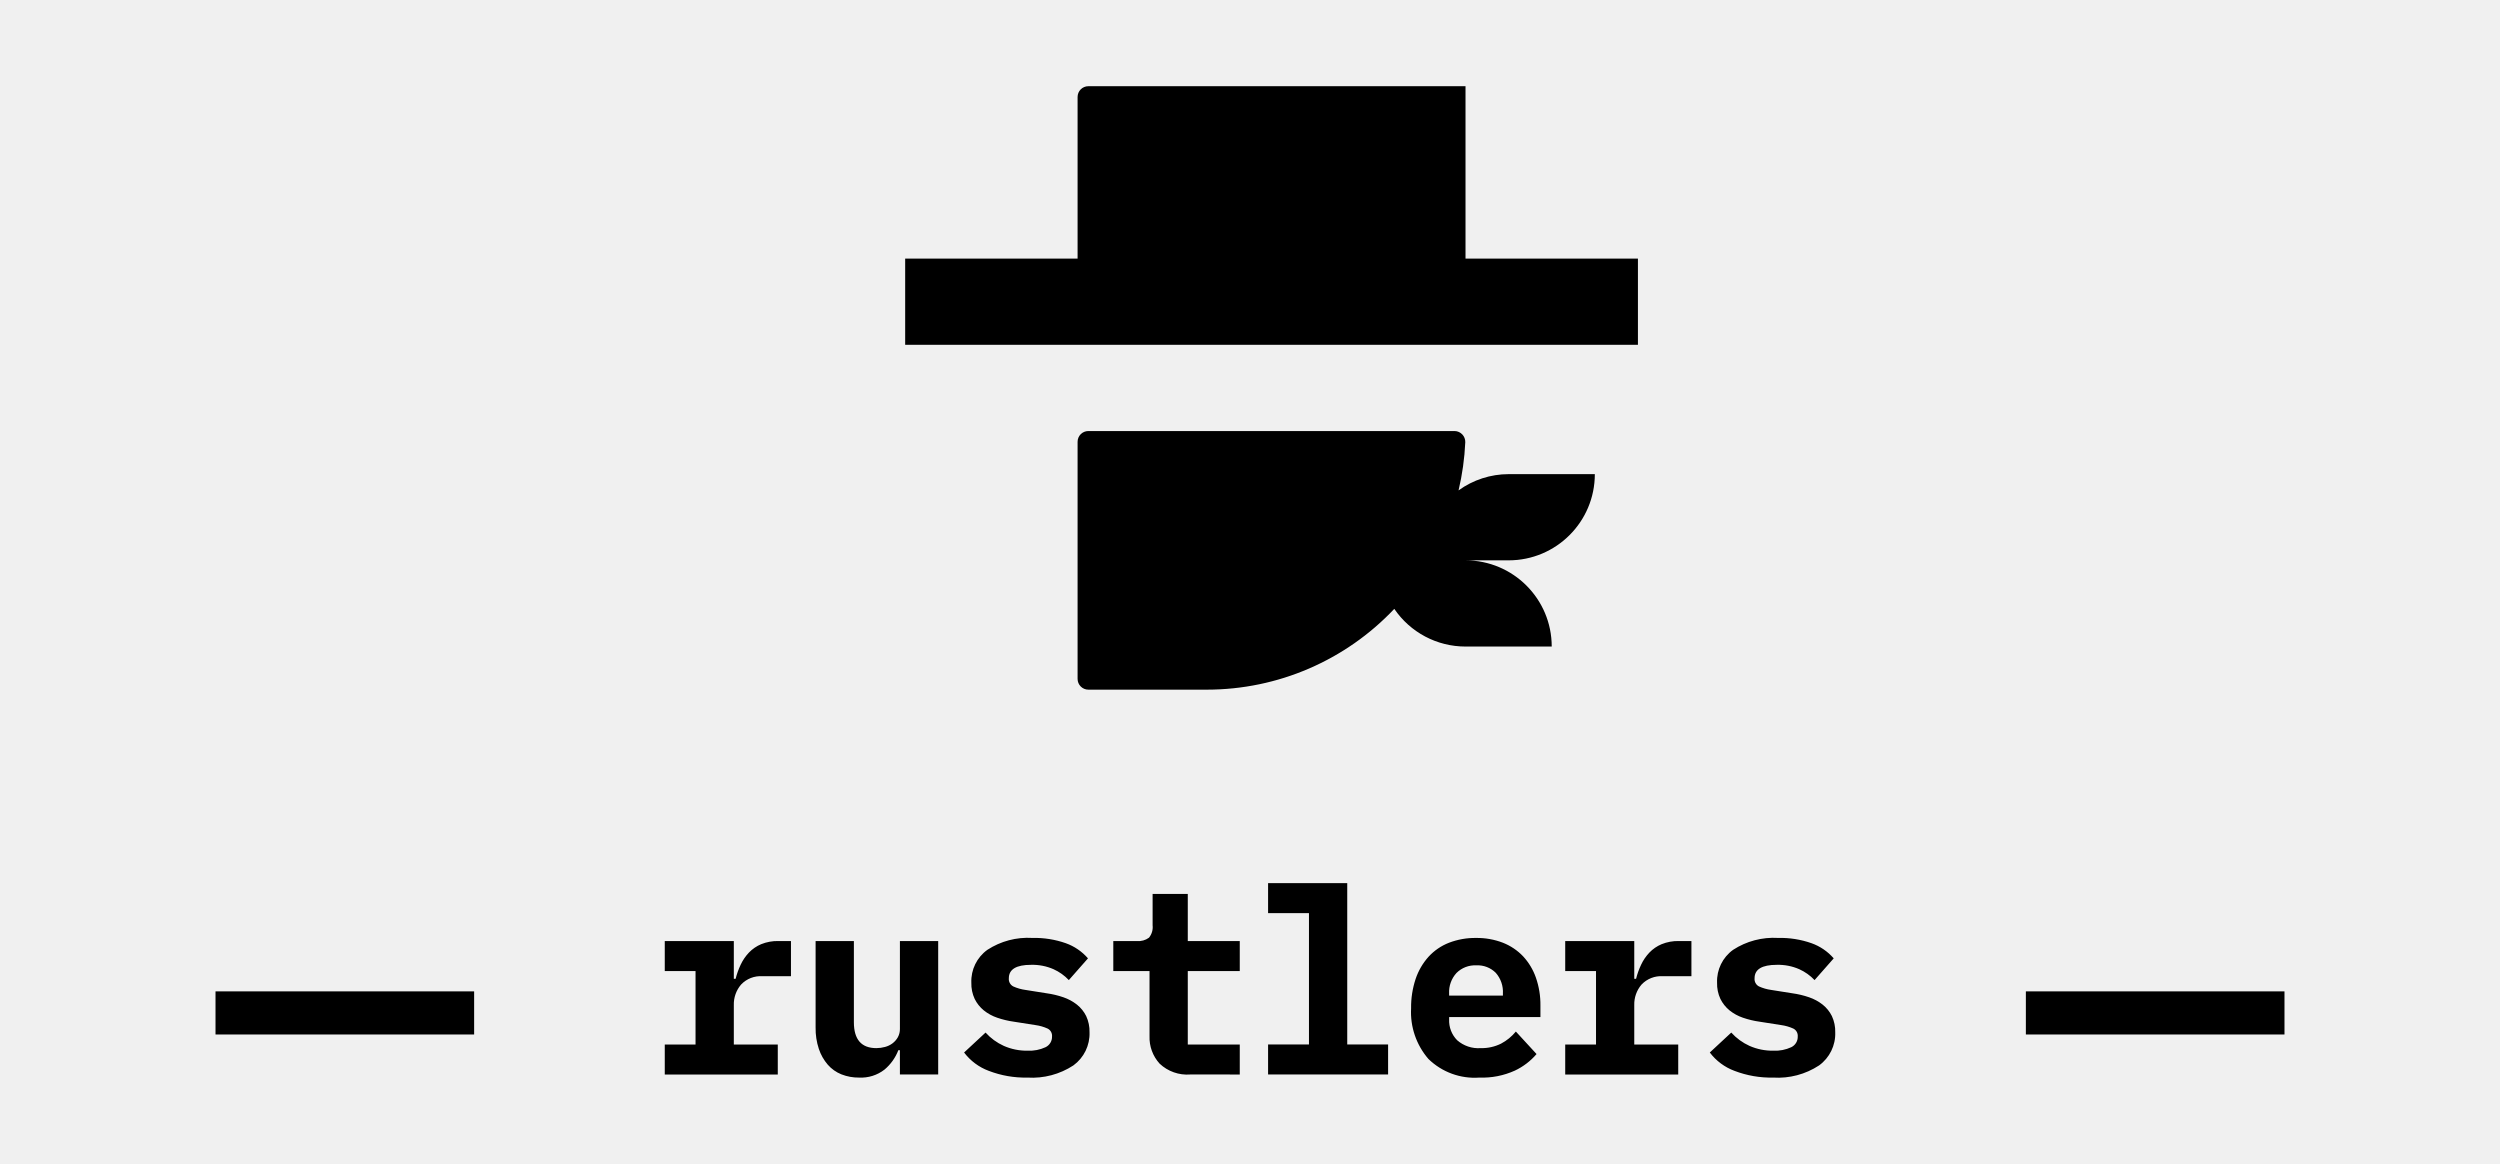
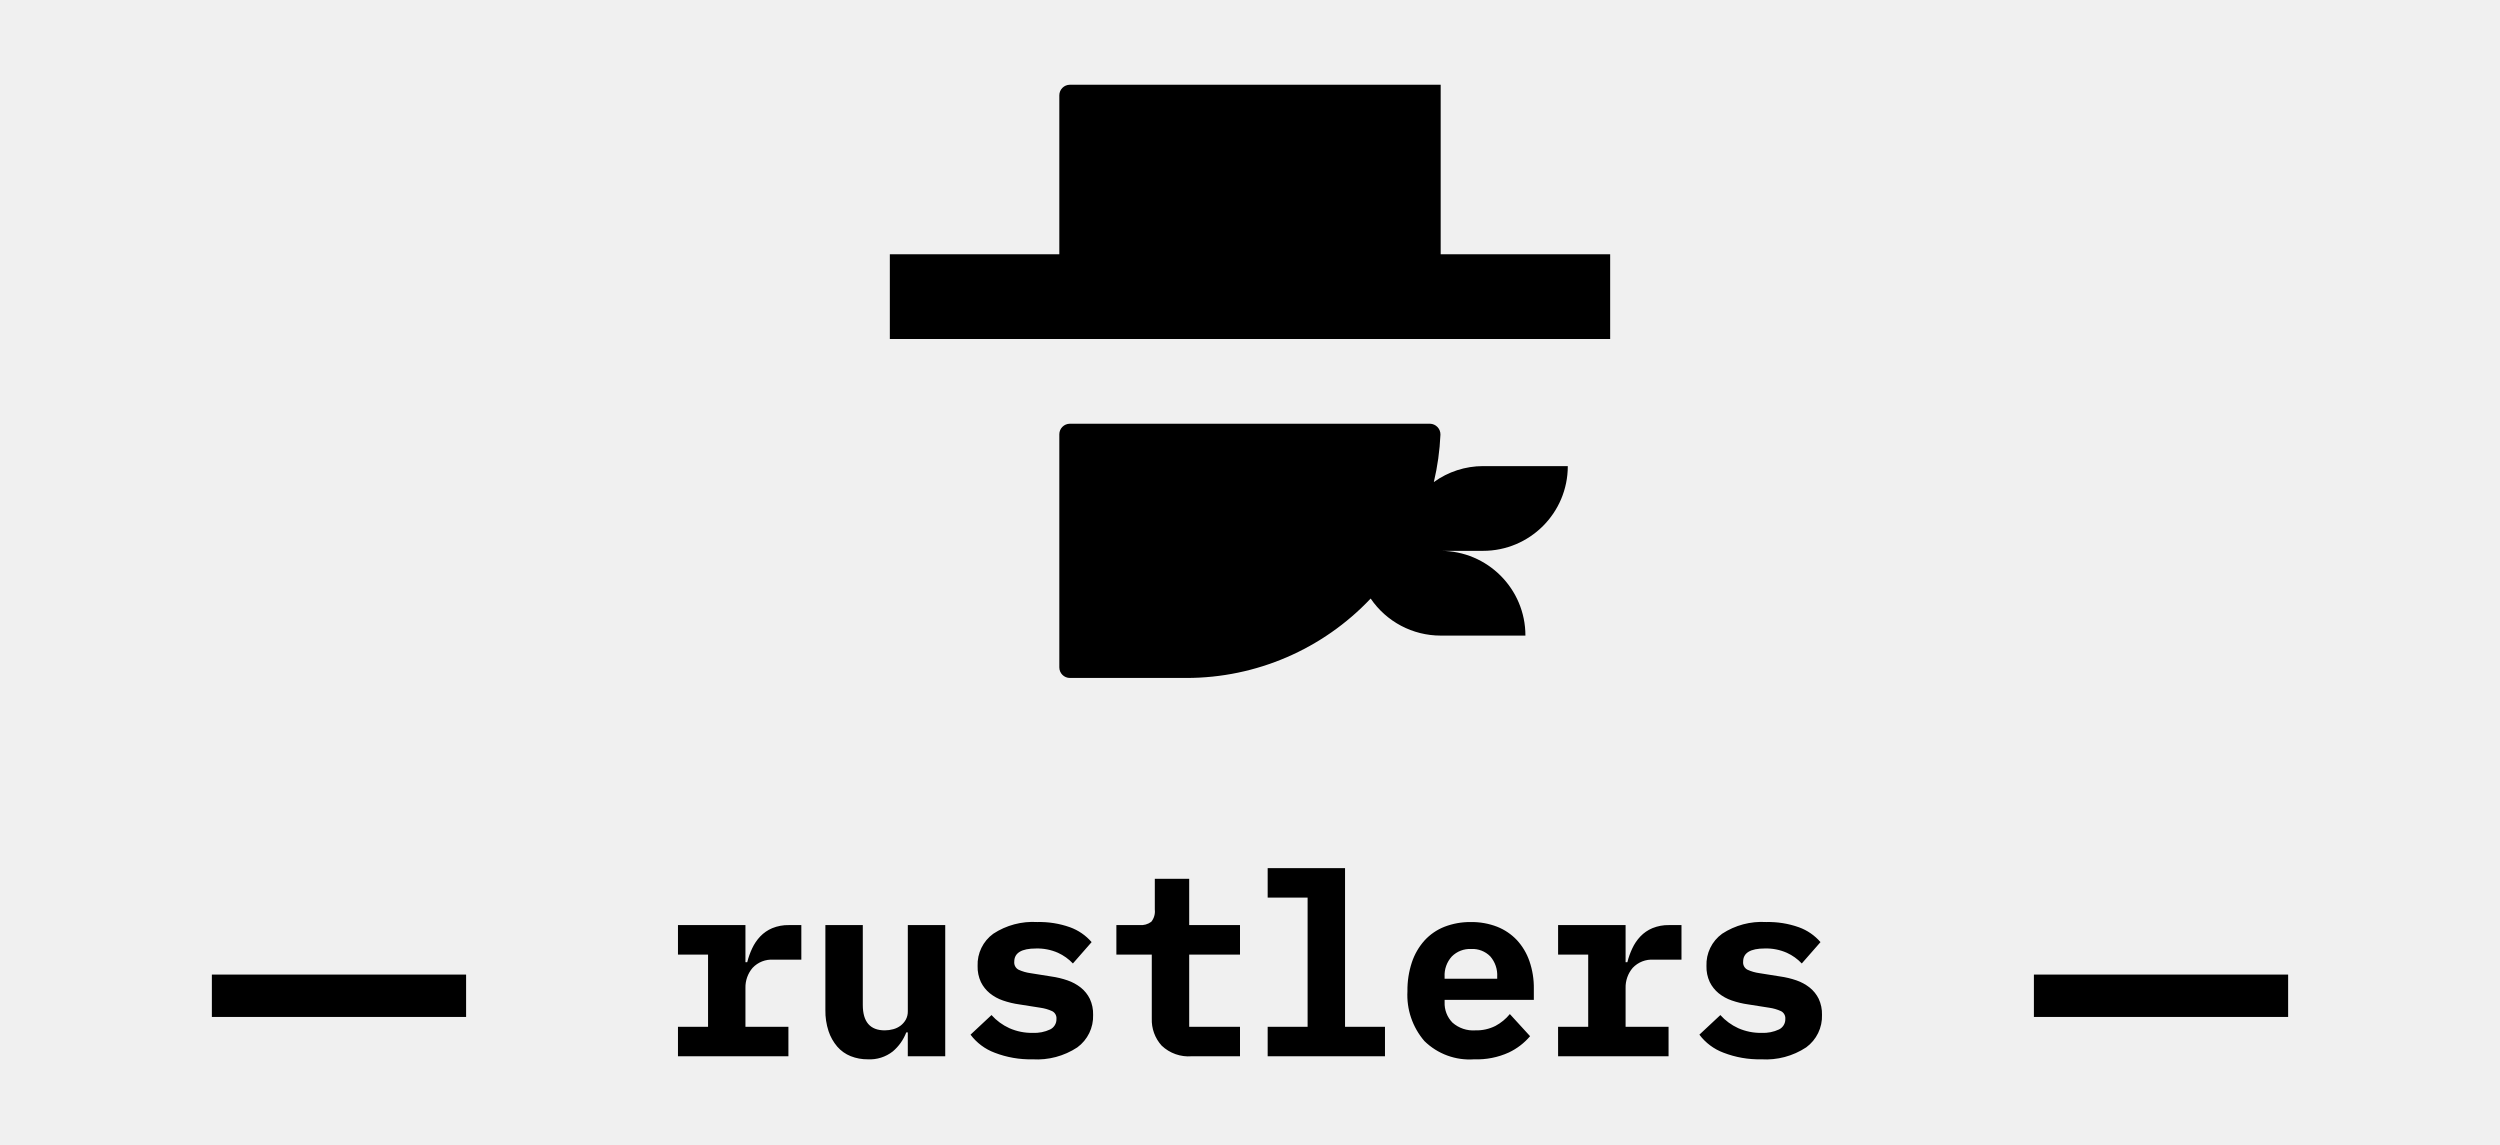
- <svg xmlns="http://www.w3.org/2000/svg" viewBox="0 0 116 54">
+ <svg xmlns="http://www.w3.org/2000/svg" viewBox="0 0 118 54">
  <style>
        .a { fill: #000000; }
        @media (prefers-color-scheme: dark) {
            .a { fill: #ffffff; }
        }
    </style>
-   <path class="a" d="M70,26H68a4,4,0,0,1,4,4H68a3.994,3.994,0,0,1-3.305-1.749A11.96,11.96,0,0,1,56,32H50.5a.5.5,0,0,1-.5-.5v-11a.5.5,0,0,1,.5-.5H67.483l.014 0a.505.505,0,0,1,.492.518,12.039,12.039,0,0,1-.312,2.236A3.97,3.97,0,0,1,70,22h4A4,4,0,0,1,70,26Zm6-10H42V12h8V4.5a.5.5,0,0,1,.5-.5H68v8h8Z" />
-   <path class="a" d="M10,46H22v2H10Zm84,0h12v2H94Z" />
-   <path class="a" d="M30.845,48.465h1.428v-3.408H30.845V43.664h3.204v1.752h.084a3.551,3.551,0,0,1,.234-.653,2.131,2.131,0,0,1,.384-.564,1.699,1.699,0,0,1,.57-.39,2.007,2.007,0,0,1,.792-.145h.588v1.633H35.381a1.244,1.244,0,0,0-.996.388,1.405,1.405,0,0,0-.336.951v1.829h2.04v1.392H30.845Zm10.91.264h-.072a2.204,2.204,0,0,1-.642.9A1.772,1.772,0,0,1,39.86,50a2.168,2.168,0,0,1-.816-.149,1.658,1.658,0,0,1-.636-.45,2.18,2.18,0,0,1-.414-.732,3.02,3.02,0,0,1-.15-.995V43.664h1.776v3.769q0,1.2,1.044,1.2a1.519,1.519,0,0,0,.402-.055,1.006,1.006,0,0,0,.348-.168.923.923,0,0,0,.246-.281.787.787,0,0,0,.096-.396V43.664h1.776v6.192H41.756ZM47.674,50a4.716,4.716,0,0,1-1.794-.312,2.543,2.543,0,0,1-1.146-.852l.996-.925a2.566,2.566,0,0,0,.846.618,2.636,2.636,0,0,0,1.11.223,1.766,1.766,0,0,0,.828-.162.532.532,0,0,0,.3-.498.373.373,0,0,0-.204-.366,2.034,2.034,0,0,0-.564-.162l-.996-.156a4.124,4.124,0,0,1-.78-.186,2.042,2.042,0,0,1-.624-.342,1.598,1.598,0,0,1-.42-.528,1.676,1.676,0,0,1-.156-.756,1.793,1.793,0,0,1,.744-1.524,3.446,3.446,0,0,1,2.088-.552,4.354,4.354,0,0,1,1.554.246,2.454,2.454,0,0,1,1.026.702l-.888,1.008a2.26,2.26,0,0,0-.708-.504,2.435,2.435,0,0,0-1.044-.204q-1.032,0-1.032.624a.384.384,0,0,0,.204.378,2.029,2.029,0,0,0,.564.162l.984.156a4.124,4.124,0,0,1,.78.186,2.13,2.13,0,0,1,.63.342,1.573,1.573,0,0,1,.426.528,1.676,1.676,0,0,1,.156.756,1.82,1.82,0,0,1-.75,1.536A3.491,3.491,0,0,1,47.674,50Zm7.56-.144a1.859,1.859,0,0,1-1.428-.503,1.804,1.804,0,0,1-.468-1.28v-3.017H51.657V43.664h1.092a.823.823,0,0,0,.564-.155.775.775,0,0,0,.168-.576V41.48h1.632v2.184h2.412v1.393h-2.412v3.408h2.412v1.392Zm3.605-1.392H60.736V42.368H58.839v-1.392H62.512v7.488h1.896v1.392H58.839ZM68.643,50a3.069,3.069,0,0,1-2.363-.863,3.317,3.317,0,0,1-.805-2.353,4.146,4.146,0,0,1,.21-1.361,2.938,2.938,0,0,1,.601-1.032,2.54,2.54,0,0,1,.948-.648,3.375,3.375,0,0,1,1.254-.222,3.333,3.333,0,0,1,1.248.222,2.612,2.612,0,0,1,.936.63,2.824,2.824,0,0,1,.594.99,3.804,3.804,0,0,1,.21,1.302v.528H67.24v.108a1.295,1.295,0,0,0,.372.966,1.492,1.492,0,0,0,1.092.366,2.005,2.005,0,0,0,.948-.21,2.258,2.258,0,0,0,.684-.559l.96,1.044a3.014,3.014,0,0,1-1.008.769A3.672,3.672,0,0,1,68.643,50Zm-.144-5.208a1.216,1.216,0,0,0-.918.354,1.313,1.313,0,0,0-.342.954v.096h2.496v-.096a1.34,1.34,0,0,0-.33-.96A1.19,1.19,0,0,0,68.499,44.792Zm4.127,3.673h1.429v-3.408H72.626V43.664h3.204v1.752h.084a3.481,3.481,0,0,1,.234-.653,2.12,2.12,0,0,1,.384-.564,1.691,1.691,0,0,1,.57-.39,2.001,2.001,0,0,1,.792-.145h.588v1.633H77.162a1.247,1.247,0,0,0-.996.388,1.407,1.407,0,0,0-.336.951v1.829h2.04v1.392H72.626ZM82.275,50a4.714,4.714,0,0,1-1.794-.312,2.539,2.539,0,0,1-1.146-.852l.996-.925a2.574,2.574,0,0,0,.846.618,2.64,2.64,0,0,0,1.11.223,1.768,1.768,0,0,0,.828-.162.531.531,0,0,0,.3-.498.374.374,0,0,0-.204-.366,2.035,2.035,0,0,0-.563-.162l-.996-.156a4.129,4.129,0,0,1-.78-.186,2.042,2.042,0,0,1-.624-.342,1.598,1.598,0,0,1-.42-.528,1.669,1.669,0,0,1-.156-.756,1.793,1.793,0,0,1,.744-1.524,3.447,3.447,0,0,1,2.088-.552,4.348,4.348,0,0,1,1.554.246,2.449,2.449,0,0,1,1.026.702l-.888,1.008a2.254,2.254,0,0,0-.708-.504,2.436,2.436,0,0,0-1.044-.204q-1.033,0-1.032.624a.383.383,0,0,0,.204.378,2.035,2.035,0,0,0,.563.162l.984.156a4.129,4.129,0,0,1,.78.186,2.134,2.134,0,0,1,.63.342,1.578,1.578,0,0,1,.426.528,1.682,1.682,0,0,1,.156.756,1.819,1.819,0,0,1-.75,1.536A3.488,3.488,0,0,1,82.275,50Z" />
+   <path class="a" d="M70,26H68a4,4,0,0,1,4,4H68a3.994,3.994,0,0,1-3.305-1.749A11.96,11.96,0,0,1,56,32H50.5a.5.5,0,0,1-.5-.5v-11a.5.5,0,0,1,.5-.5H67.483l.014 0a.505.505,0,0,1,.492.518,12.04,12.04,0,0,1-.312,2.236A3.97,3.97,0,0,1,70,22h4A4,4,0,0,1,70,26Zm6-10H42V12h8V4.5a.5.5,0,0,1,.5-.5H68v8h8Z" />
+   <path class="a" d="M10,46H22v2H10Zm86,0h12v2H96Z" />
+   <path class="a" d="M32,48.465h1.42v-3.408H32V43.664h3.185v1.752h.084a3.565,3.565,0,0,1,.233-.653,2.132,2.132,0,0,1,.382-.564,1.689,1.689,0,0,1,.567-.39,1.985,1.985,0,0,1,.787-.145h.585v1.633H36.51a1.233,1.233,0,0,0-.99.388,1.41,1.41,0,0,0-.335.951v1.829h2.028v1.392H32Zm10.848.264H42.776a2.204,2.204,0,0,1-.638.9A1.755,1.755,0,0,1,40.963,50a2.145,2.145,0,0,1-.811-.149,1.649,1.649,0,0,1-.633-.45,2.183,2.183,0,0,1-.412-.732,3.036,3.036,0,0,1-.149-.995V43.664H40.724v3.769q0,1.2,1.038,1.2a1.503,1.503,0,0,0,.4-.055.998.998,0,0,0,.346-.168.921.921,0,0,0,.245-.281.791.791,0,0,0,.096-.396V43.664h1.766v6.192H42.848ZM48.732,50a4.665,4.665,0,0,1-1.784-.312,2.53,2.53,0,0,1-1.139-.852l.99-.925a2.552,2.552,0,0,0,.841.618,2.608,2.608,0,0,0,1.104.223,1.748,1.748,0,0,0,.823-.162.532.532,0,0,0,.298-.498.374.374,0,0,0-.203-.366,2.013,2.013,0,0,0-.561-.162l-.99-.156a4.081,4.081,0,0,1-.775-.186,2.027,2.027,0,0,1-.62-.342,1.597,1.597,0,0,1-.418-.528,1.684,1.684,0,0,1-.155-.756,1.796,1.796,0,0,1,.74-1.524,3.411,3.411,0,0,1,2.076-.552,4.307,4.307,0,0,1,1.545.246,2.439,2.439,0,0,1,1.02.702l-.883,1.008a2.247,2.247,0,0,0-.704-.504A2.409,2.409,0,0,0,48.899,44.769q-1.026,0-1.026.624a.384.384,0,0,0,.203.378,2.009,2.009,0,0,0,.561.162l.978.156a4.08,4.08,0,0,1,.775.186,2.114,2.114,0,0,1,.627.342,1.571,1.571,0,0,1,.423.528,1.684,1.684,0,0,1,.155.756,1.824,1.824,0,0,1-.746,1.536A3.456,3.456,0,0,1,48.732,50Zm7.517-.144a1.842,1.842,0,0,1-1.42-.503,1.81,1.81,0,0,1-.465-1.28v-3.017H52.693V43.664h1.086a.815.815,0,0,0,.561-.155.778.778,0,0,0,.167-.576V41.48h1.623v2.184h2.398v1.393H56.13v3.408h2.398v1.392Zm3.585-1.392H61.719V42.368H59.834v-1.392h3.652v7.488h1.885v1.392H59.834ZM69.581,50a3.042,3.042,0,0,1-2.35-.863,3.329,3.329,0,0,1-.8-2.353,4.168,4.168,0,0,1,.209-1.361,2.942,2.942,0,0,1,.597-1.032,2.525,2.525,0,0,1,.943-.648,3.339,3.339,0,0,1,1.247-.222,3.297,3.297,0,0,1,1.241.222,2.596,2.596,0,0,1,.93.63,2.827,2.827,0,0,1,.59.99,3.824,3.824,0,0,1,.209,1.302v.528H68.186v.108a1.299,1.299,0,0,0,.37.966,1.478,1.478,0,0,0,1.086.366,1.984,1.984,0,0,0,.943-.21,2.247,2.247,0,0,0,.68-.559l.955,1.044a2.999,2.999,0,0,1-1.002.769A3.633,3.633,0,0,1,69.581,50Zm-.143-5.208a1.205,1.205,0,0,0-.913.354,1.317,1.317,0,0,0-.34.954v.096H70.668v-.096a1.345,1.345,0,0,0-.328-.96A1.179,1.179,0,0,0,69.439,44.792Zm4.103,3.673H74.963v-3.408H73.542V43.664h3.186v1.752h.084a3.494,3.494,0,0,1,.233-.653,2.12,2.12,0,0,1,.382-.564,1.681,1.681,0,0,1,.567-.39,1.98,1.98,0,0,1,.787-.145h.585v1.633H78.052a1.236,1.236,0,0,0-.99.388,1.412,1.412,0,0,0-.334.951v1.829h2.028v1.392H73.542ZM83.135,50a4.663,4.663,0,0,1-1.784-.312,2.526,2.526,0,0,1-1.14-.852l.99-.925a2.56,2.56,0,0,0,.841.618,2.612,2.612,0,0,0,1.104.223,1.749,1.749,0,0,0,.823-.162.531.531,0,0,0,.298-.498.375.375,0,0,0-.203-.366,2.015,2.015,0,0,0-.56-.162l-.99-.156a4.086,4.086,0,0,1-.776-.186,2.027,2.027,0,0,1-.62-.342,1.597,1.597,0,0,1-.418-.528,1.677,1.677,0,0,1-.155-.756,1.796,1.796,0,0,1,.74-1.524,3.412,3.412,0,0,1,2.076-.552,4.3,4.3,0,0,1,1.545.246,2.435,2.435,0,0,1,1.021.702l-.883,1.008a2.242,2.242,0,0,0-.704-.504,2.41,2.41,0,0,0-1.038-.204q-1.027,0-1.026.624a.383.383,0,0,0,.203.378,2.015,2.015,0,0,0,.56.162l.979.156a4.086,4.086,0,0,1,.776.186,2.117,2.117,0,0,1,.626.342,1.577,1.577,0,0,1,.423.528,1.691,1.691,0,0,1,.155.756,1.822,1.822,0,0,1-.746,1.536A3.453,3.453,0,0,1,83.135,50Z" />
</svg>
